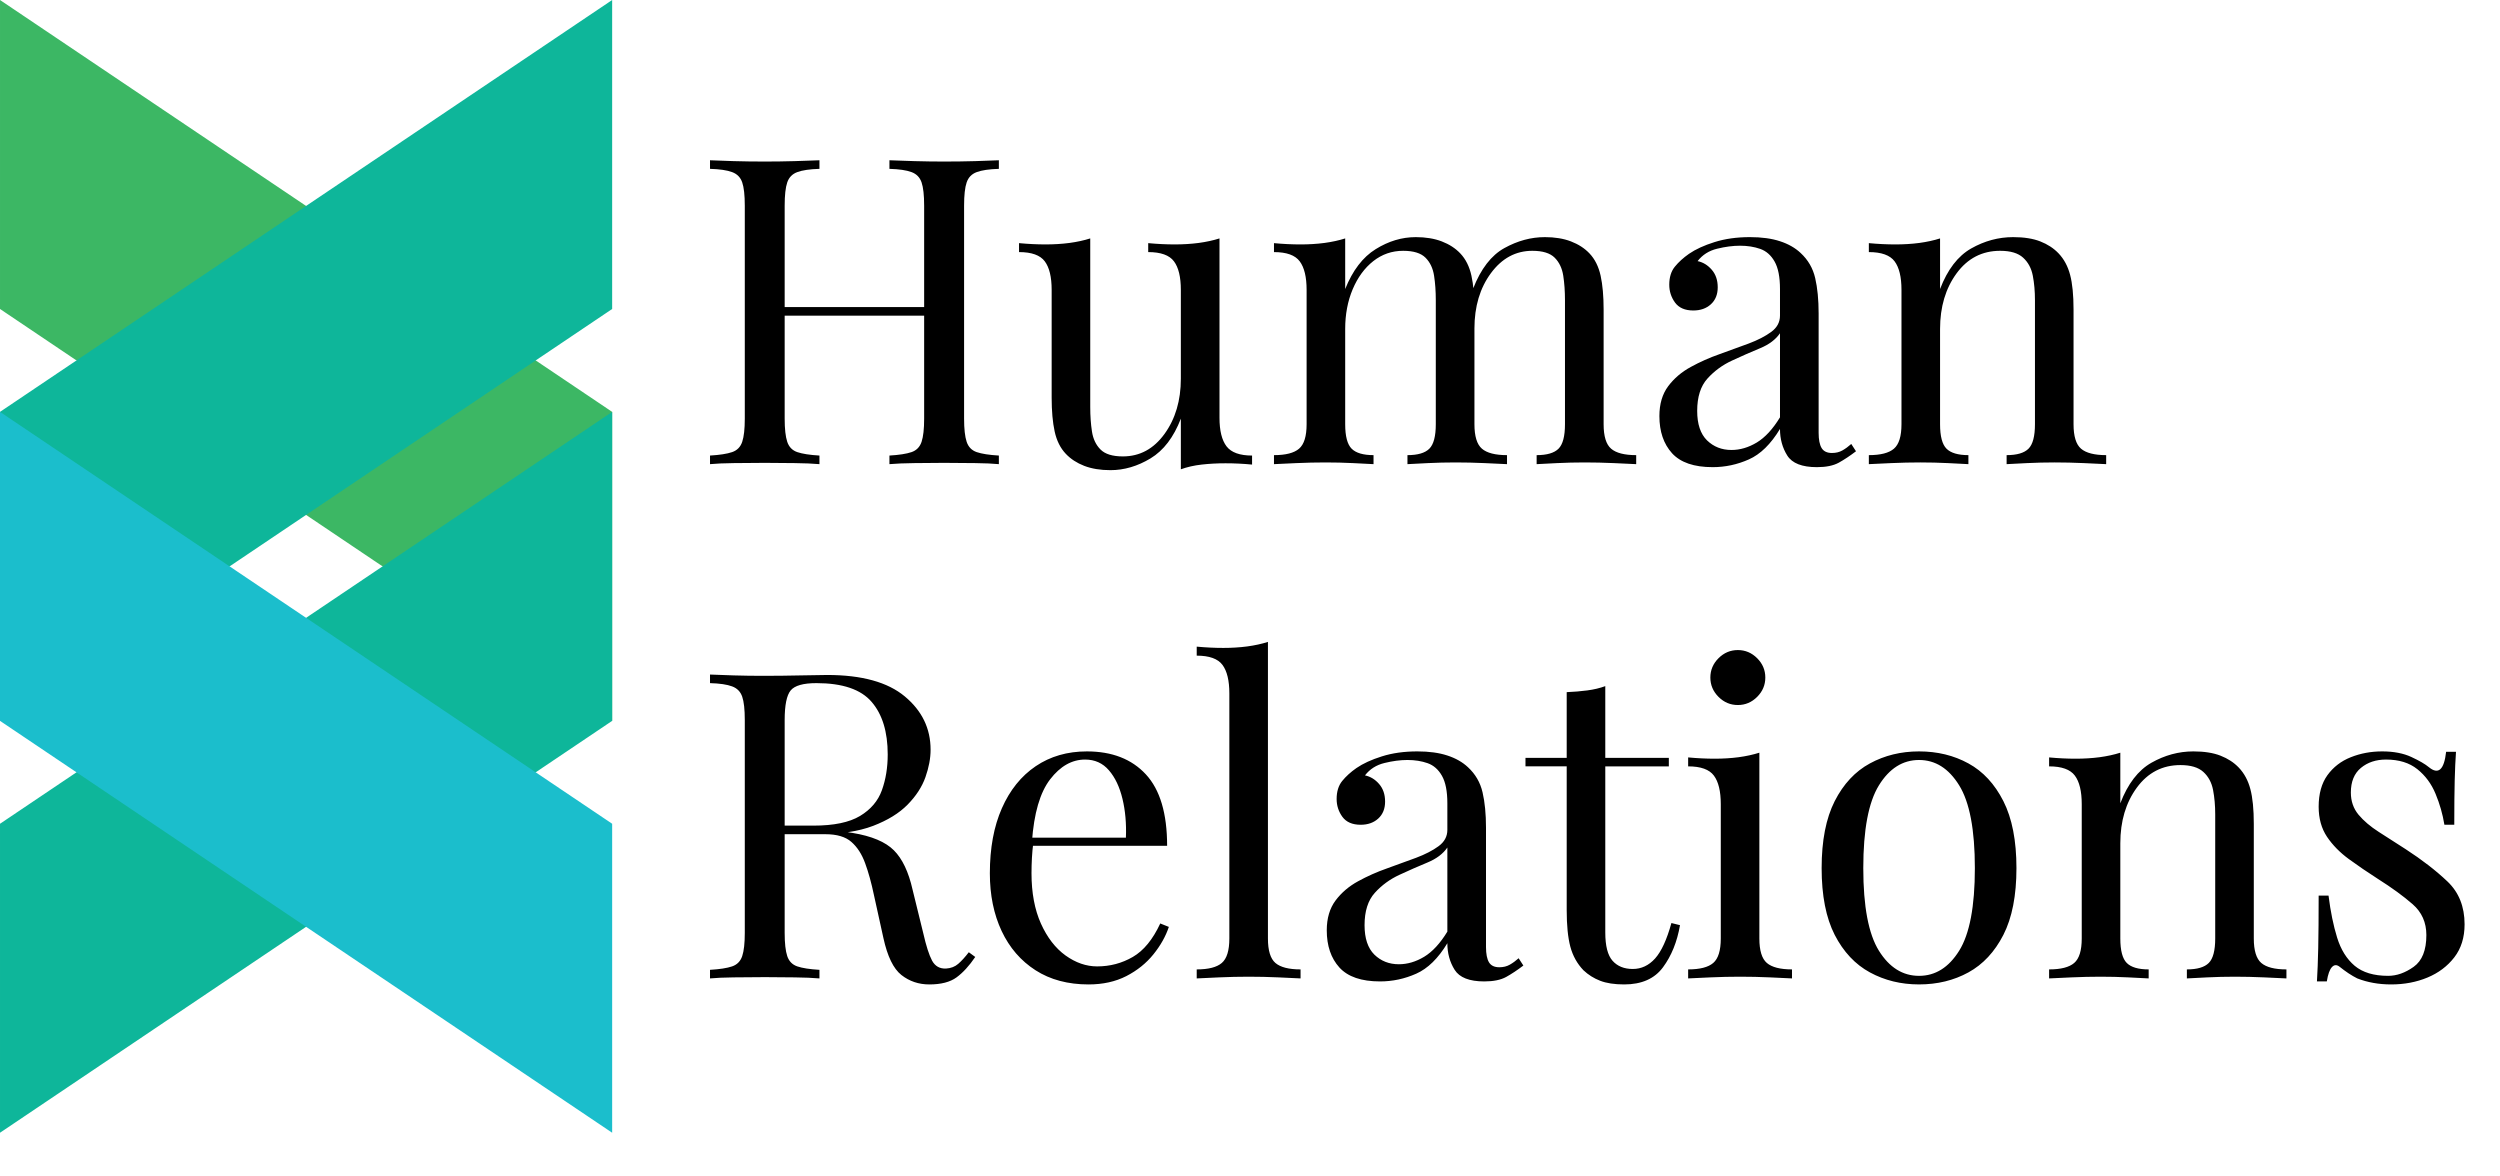
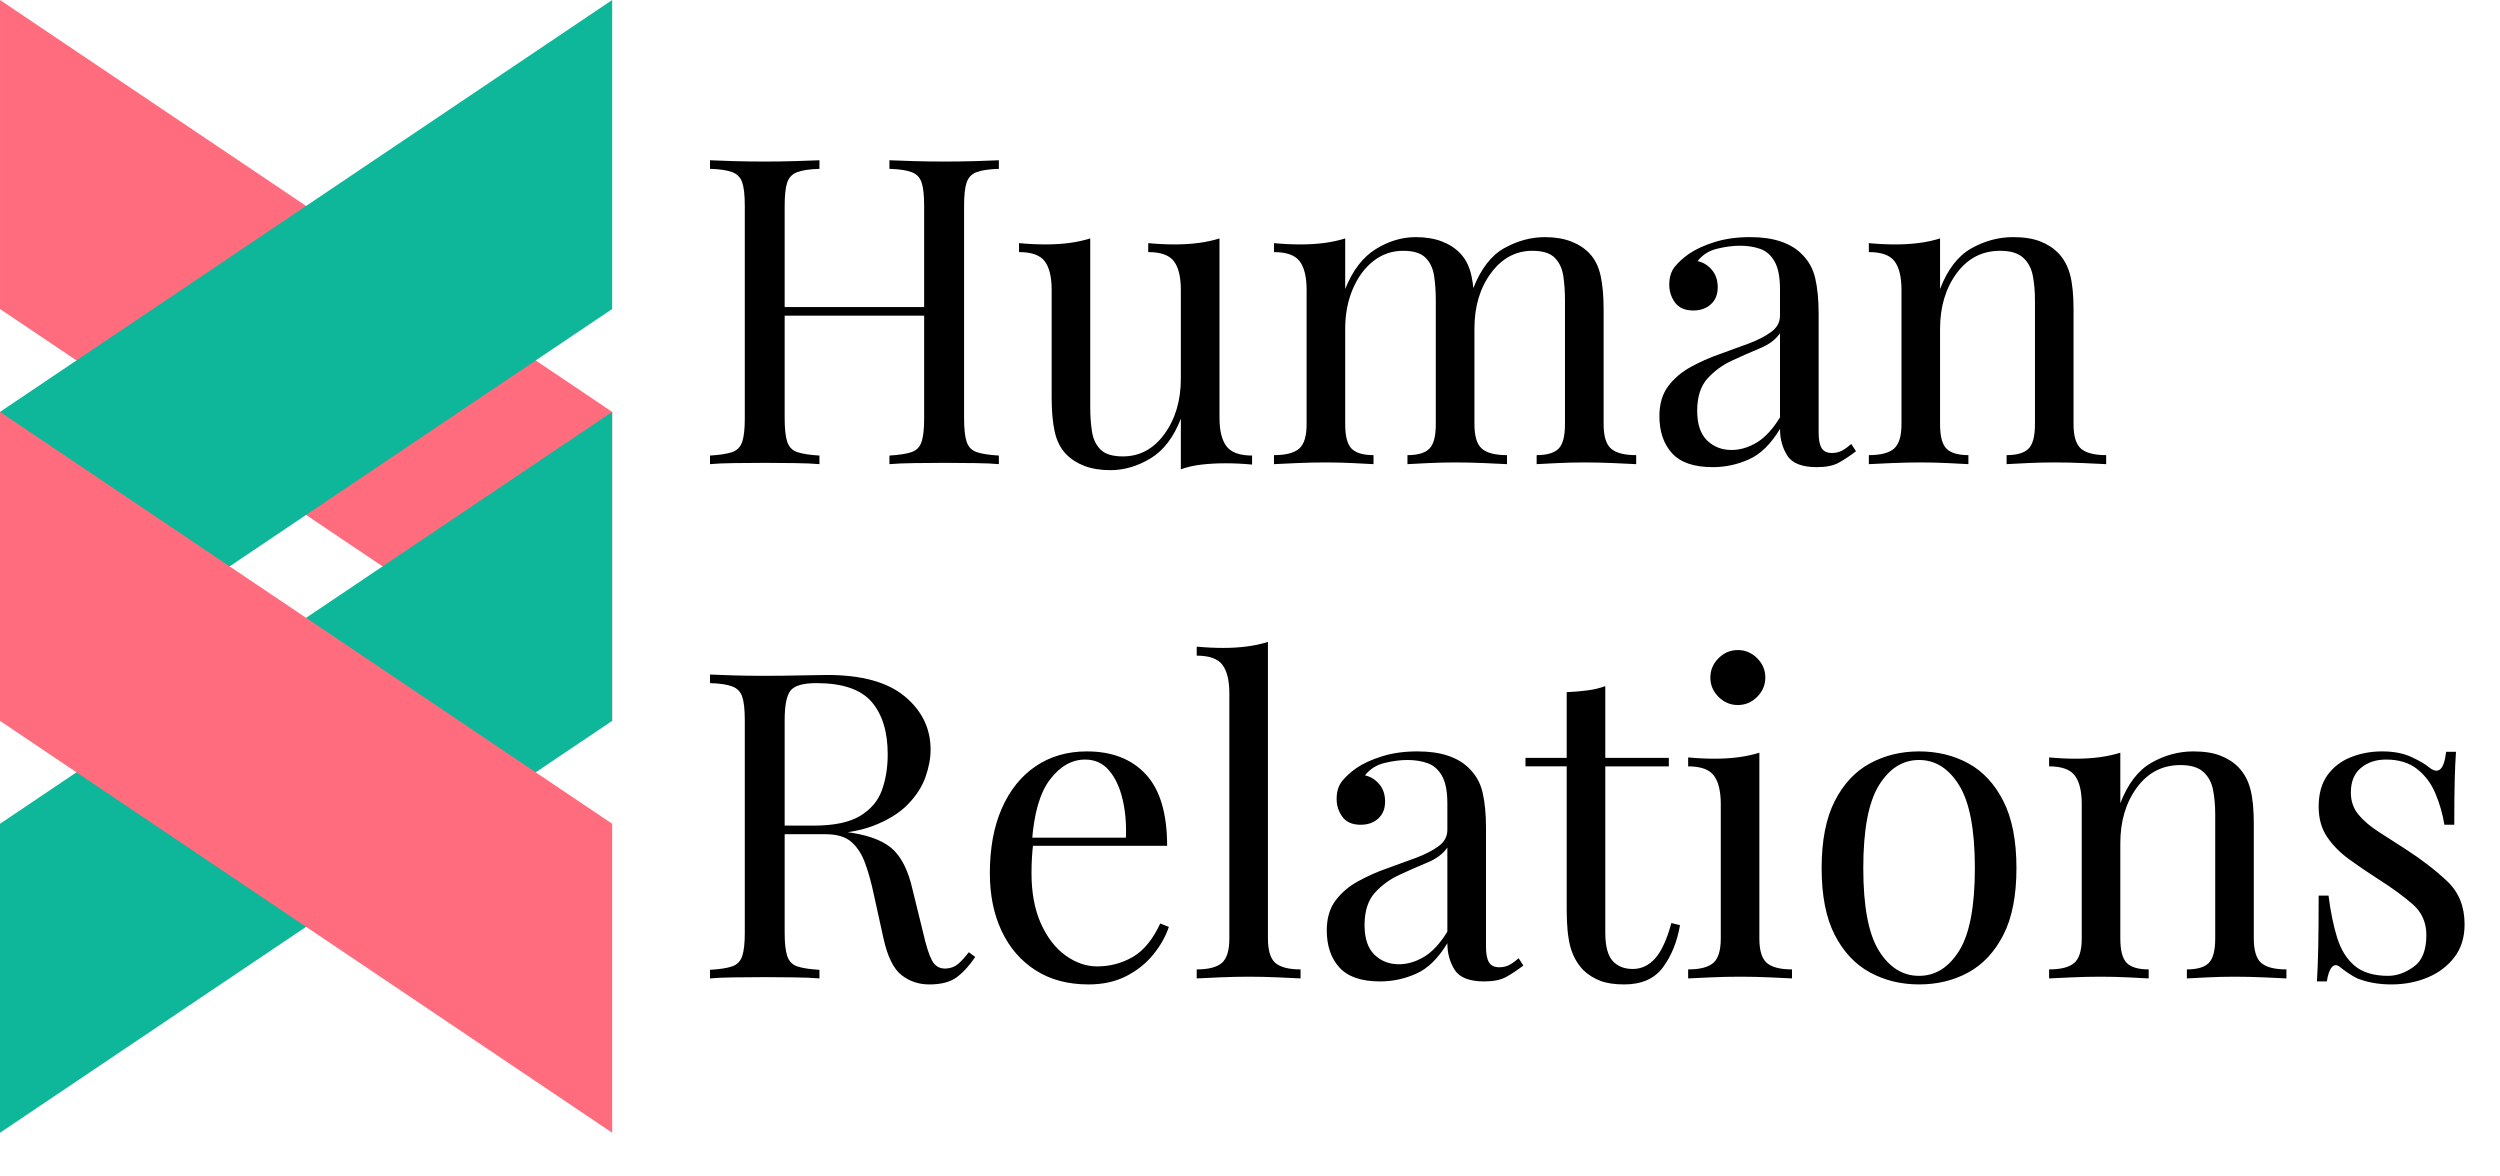
<svg xmlns="http://www.w3.org/2000/svg" version="1.1" viewBox="0.0 0.0 636.816 299.333" fill="none" stroke="none" stroke-linecap="square" stroke-miterlimit="10">
  <clipPath id="p.0">
    <path d="m0 0l636.816 0l0 299.333l-636.816 0l0 -299.333z" clip-rule="nonzero" />
  </clipPath>
  <g clip-path="url(#p.0)">
    <path fill="#000000" fill-opacity="0.0" d="m0 0l636.816 0l0 299.333l-636.816 0z" fill-rule="evenodd" />
    <path fill="#000000" fill-opacity="0.0" d="m167.265 0.003l501.386 0l0 288.535l-501.386 0z" fill-rule="evenodd" />
    <path fill="#000000" d="m226.562 118.23l0 -2.188q3.719 -0.219 5.625 -0.875q1.906 -0.656 2.562 -2.625q0.656 -1.969 0.656 -5.906l0 -54.219q0 -4.047 -0.656 -5.953q-0.656 -1.922 -2.562 -2.625q-1.906 -0.719 -5.625 -0.828l0 -2.188q2.516 0.109 6.328 0.219q3.828 0.109 7.547 0.109q4.266 0 7.984 -0.109q3.719 -0.109 6.016 -0.219l0 2.188q-3.719 0.109 -5.641 0.828q-1.906 0.703 -2.562 2.625q-0.656 1.906 -0.656 5.953l0 54.219q0 3.938 0.656 5.906q0.656 1.969 2.562 2.625q1.922 0.656 5.641 0.875l0 2.188q-2.297 -0.219 -6.016 -0.266q-3.719 -0.062 -7.984 -0.062q-3.719 0 -7.547 0.062q-3.812 0.047 -6.328 0.266zm-45.703 0l0 -2.188q3.719 -0.219 5.625 -0.875q1.922 -0.656 2.578 -2.625q0.656 -1.969 0.656 -5.906l0 -54.219q0 -4.047 -0.656 -5.953q-0.656 -1.922 -2.578 -2.625q-1.906 -0.719 -5.625 -0.828l0 -2.188q2.297 0.109 6.016 0.219q3.719 0.109 7.969 0.109q3.828 0 7.594 -0.109q3.781 -0.109 6.297 -0.219l0 2.188q-3.719 0.109 -5.641 0.828q-1.906 0.703 -2.562 2.625q-0.656 1.906 -0.656 5.953l0 54.219q0 3.938 0.656 5.906q0.656 1.969 2.562 2.625q1.922 0.656 5.641 0.875l0 2.188q-2.516 -0.219 -6.297 -0.266q-3.766 -0.062 -7.594 -0.062q-4.25 0 -7.969 0.062q-3.719 0.047 -6.016 0.266zm15.188 -37.828l0 -2.188l43.188 0l0 2.188l-43.188 0zm114.59 -19.672l0 45.688q0 4.922 1.797 7.281q1.797 2.344 6.5 2.344l0 2.297q-3.391 -0.328 -6.766 -0.328q-3.172 0 -6.078 0.328q-2.891 0.328 -5.297 1.203l0 -12.906q-2.734 7.109 -7.719 10.125q-4.969 3.0 -10.219 3.0q-3.828 0 -6.672 -1.094q-2.828 -1.094 -4.688 -3.062q-2.078 -2.188 -2.844 -5.688q-0.766 -3.5 -0.766 -8.641l0 -27.438q0 -4.922 -1.75 -7.266q-1.75 -2.359 -6.562 -2.359l0 -2.281q3.5 0.328 6.781 0.328q3.172 0 6.062 -0.375q2.906 -0.391 5.297 -1.156l0 42.953q0 3.391 0.438 6.234q0.438 2.844 2.188 4.594q1.75 1.75 5.688 1.75q6.453 0 10.609 -5.734q4.156 -5.75 4.156 -14.047l0 -22.641q0 -4.922 -1.75 -7.266q-1.75 -2.359 -6.562 -2.359l0 -2.281q3.5 0.328 6.781 0.328q3.172 0 6.062 -0.375q2.906 -0.391 5.312 -1.156zm49.957 -0.328q3.828 0 6.672 1.094q2.844 1.094 4.703 3.047q2.078 2.188 2.844 5.688q0.766 3.5 0.766 8.641l0 29.188q0 4.594 1.906 6.234q1.906 1.641 6.391 1.641l0 2.297q-1.859 -0.109 -5.688 -0.266q-3.812 -0.172 -7.422 -0.172q-3.609 0 -7.062 0.172q-3.438 0.156 -5.188 0.266l0 -2.297q3.938 0 5.578 -1.641q1.641 -1.641 1.641 -6.234l0 -31.594q0 -3.391 -0.438 -6.234q-0.438 -2.844 -2.188 -4.594q-1.75 -1.75 -5.688 -1.75q-4.266 0 -7.609 2.625q-3.328 2.625 -5.25 7.172q-1.906 4.531 -1.906 10.109l0 24.266q0 4.594 1.641 6.234q1.641 1.641 5.578 1.641l0 2.297q-1.75 -0.109 -5.203 -0.266q-3.438 -0.172 -7.031 -0.172q-3.609 0 -7.438 0.172q-3.828 0.156 -5.688 0.266l0 -2.297q4.484 0 6.391 -1.641q1.922 -1.641 1.922 -6.234l0 -34.219q0 -4.922 -1.75 -7.266q-1.75 -2.359 -6.562 -2.359l0 -2.281q3.5 0.328 6.781 0.328q3.172 0 6.062 -0.375q2.891 -0.391 5.297 -1.156l0 12.891q2.844 -7.109 7.766 -10.156q4.922 -3.062 10.172 -3.062zm32.906 0q3.828 0 6.672 1.094q2.844 1.094 4.703 3.047q2.078 2.188 2.844 5.688q0.766 3.5 0.766 8.641l0 29.188q0 4.594 1.906 6.234q1.906 1.641 6.391 1.641l0 2.297q-1.859 -0.109 -5.688 -0.266q-3.812 -0.172 -7.422 -0.172q-3.609 0 -7.062 0.172q-3.438 0.156 -5.188 0.266l0 -2.297q3.938 0 5.578 -1.641q1.641 -1.641 1.641 -6.234l0 -31.594q0 -3.391 -0.438 -6.234q-0.438 -2.844 -2.188 -4.594q-1.75 -1.75 -5.688 -1.75q-6.344 0 -10.547 5.688q-4.203 5.688 -4.203 14.109l-0.328 -10.172q2.938 -7.547 7.969 -10.328q5.031 -2.781 10.281 -2.781zm42.755 58.594q-7.109 0 -10.344 -3.547q-3.219 -3.562 -3.219 -9.469q0 -4.594 2.234 -7.594q2.25 -3.0 5.75 -4.906q3.5 -1.922 7.375 -3.281q3.875 -1.375 7.375 -2.688q3.5 -1.312 5.734 -2.953q2.25 -1.641 2.25 -4.156l0 -6.781q0 -4.594 -1.375 -7.0q-1.359 -2.406 -3.656 -3.219q-2.297 -0.812 -5.141 -0.812q-2.734 0 -5.844 0.766q-3.109 0.75 -4.969 3.156q2.078 0.438 3.594 2.188q1.531 1.75 1.531 4.484q0 2.734 -1.75 4.328q-1.734 1.578 -4.469 1.578q-3.172 0 -4.656 -2.016q-1.469 -2.031 -1.469 -4.547q0 -2.844 1.422 -4.594q1.422 -1.75 3.609 -3.281q2.516 -1.734 6.5 -2.984q3.984 -1.266 9.016 -1.266q4.484 0 7.656 1.047q3.172 1.031 5.25 2.984q2.844 2.625 3.719 6.406q0.875 3.766 0.875 9.016l0 30.391q0 2.625 0.766 3.891q0.766 1.25 2.625 1.25q1.531 0 2.672 -0.656q1.156 -0.656 2.25 -1.641l1.203 1.859q-2.297 1.75 -4.375 2.906q-2.078 1.141 -5.578 1.141q-5.688 0 -7.547 -2.953q-1.859 -2.953 -1.859 -6.781q-3.5 5.797 -7.938 7.766q-4.422 1.969 -9.219 1.969zm4.797 -4.375q3.281 0 6.453 -1.906q3.172 -1.922 5.906 -6.406l0 -21.422q-1.641 2.406 -5.094 3.828q-3.438 1.422 -7.109 3.125q-3.656 1.688 -6.281 4.594q-2.609 2.891 -2.609 8.234q0 5.031 2.5 7.5q2.516 2.453 6.234 2.453zm71.727 -54.219q4.156 0 6.938 1.094q2.797 1.094 4.656 3.047q2.078 2.188 2.938 5.469q0.875 3.281 0.875 8.859l0 29.188q0 4.594 1.906 6.234q1.922 1.641 6.406 1.641l0 2.297q-1.859 -0.109 -5.688 -0.266q-3.812 -0.172 -7.422 -0.172q-3.609 0 -7.062 0.172q-3.438 0.156 -5.188 0.266l0 -2.297q3.938 0 5.578 -1.641q1.641 -1.641 1.641 -6.234l0 -31.594q0 -3.391 -0.547 -6.234q-0.547 -2.844 -2.469 -4.594q-1.906 -1.75 -5.844 -1.75q-6.891 0 -11.109 5.75q-4.203 5.734 -4.203 14.156l0 24.266q0 4.594 1.641 6.234q1.641 1.641 5.578 1.641l0 2.297q-1.75 -0.109 -5.203 -0.266q-3.438 -0.172 -7.031 -0.172q-3.609 0 -7.438 0.172q-3.828 0.156 -5.688 0.266l0 -2.297q4.484 0 6.391 -1.641q1.922 -1.641 1.922 -6.234l0 -34.219q0 -4.922 -1.75 -7.266q-1.75 -2.359 -6.562 -2.359l0 -2.281q3.5 0.328 6.781 0.328q3.172 0 6.062 -0.375q2.891 -0.391 5.297 -1.156l0 12.891q2.844 -7.438 7.922 -10.328q5.094 -2.891 10.672 -2.891z" fill-rule="nonzero" />
    <path fill="#000000" d="m180.859 171.824q2.297 0.109 6.016 0.219q3.719 0.109 7.328 0.109q5.125 0 9.828 -0.109q4.703 -0.109 6.672 -0.109q13.234 0 19.781 5.469q6.562 5.469 6.562 13.562q0 3.281 -1.312 7.0q-1.312 3.703 -4.531 6.984q-3.219 3.281 -8.797 5.422q-5.578 2.125 -14.109 2.125l-10.5 0l0 -2.188l9.406 0q7.766 0 11.859 -2.453q4.109 -2.469 5.578 -6.562q1.484 -4.109 1.484 -9.125q0 -8.641 -4.109 -13.391q-4.094 -4.766 -14.047 -4.766q-5.031 0 -6.562 1.859q-1.531 1.859 -1.531 7.547l0 54.219q0 3.938 0.656 5.906q0.656 1.969 2.562 2.625q1.922 0.656 5.641 0.875l0 2.188q-2.516 -0.219 -6.297 -0.266q-3.766 -0.062 -7.594 -0.062q-4.25 0 -7.969 0.062q-3.719 0.047 -6.016 0.266l0 -2.188q3.719 -0.219 5.625 -0.875q1.922 -0.656 2.578 -2.625q0.656 -1.969 0.656 -5.906l0 -54.219q0 -4.047 -0.656 -5.953q-0.656 -1.922 -2.578 -2.625q-1.906 -0.719 -5.625 -0.828l0 -2.188zm17.375 38.812q5.906 0.219 9.297 0.5q3.391 0.266 5.516 0.484q2.141 0.219 4.109 0.547q7.328 1.203 10.547 4.438q3.219 3.219 4.75 10.0l2.734 11.141q1.094 4.812 2.234 6.953q1.156 2.125 3.562 2.016q1.859 -0.109 3.109 -1.203q1.266 -1.094 2.688 -2.953l1.641 1.203q-2.297 3.391 -4.766 5.203q-2.453 1.797 -6.938 1.797q-4.047 0 -7.109 -2.406q-3.047 -2.406 -4.578 -9.406l-2.406 -10.922q-0.984 -4.703 -2.25 -8.141q-1.25 -3.453 -3.5 -5.422q-2.234 -1.969 -6.609 -1.969l-11.812 0l-0.219 -1.859zm78.61 -19.234q9.625 0 15.031 5.844q5.422 5.844 5.422 18.203l-38.594 0l-0.109 -2.078l28.203 0q0.219 -5.359 -0.875 -9.891q-1.094 -4.547 -3.453 -7.266q-2.344 -2.734 -6.062 -2.734q-5.031 0 -8.906 5.031q-3.875 5.016 -4.641 15.953l0.328 0.438q-0.219 1.641 -0.328 3.609q-0.109 1.969 -0.109 3.938q0 7.438 2.391 12.797q2.406 5.344 6.281 8.141q3.891 2.781 8.047 2.781q4.922 0 9.078 -2.406q4.156 -2.406 7.0 -8.531l2.188 0.875q-1.203 3.609 -3.938 7.0q-2.734 3.391 -6.891 5.531q-4.156 2.125 -9.625 2.125q-7.875 0 -13.5 -3.609q-5.625 -3.609 -8.641 -10.0q-3.0 -6.391 -3.0 -14.703q0 -9.625 3.062 -16.562q3.062 -6.953 8.625 -10.719q5.578 -3.766 13.016 -3.766zm46.132 -27.891l0 75.547q0 4.594 1.906 6.234q1.922 1.641 6.406 1.641l0 2.297q-1.859 -0.109 -5.641 -0.266q-3.766 -0.172 -7.578 -0.172q-3.719 0 -7.547 0.172q-3.828 0.156 -5.688 0.266l0 -2.297q4.484 0 6.391 -1.641q1.922 -1.641 1.922 -6.234l0 -62.422q0 -4.922 -1.75 -7.266q-1.75 -2.359 -6.562 -2.359l0 -2.297q3.5 0.328 6.781 0.328q3.172 0 6.062 -0.375q2.906 -0.391 5.297 -1.156zm28.549 86.484q-7.109 0 -10.344 -3.547q-3.219 -3.562 -3.219 -9.469q0 -4.594 2.234 -7.594q2.25 -3.0 5.75 -4.906q3.5 -1.922 7.375 -3.281q3.875 -1.375 7.375 -2.688q3.5 -1.312 5.734 -2.953q2.25 -1.641 2.25 -4.156l0 -6.781q0 -4.594 -1.375 -7.0q-1.359 -2.406 -3.656 -3.219q-2.297 -0.812 -5.141 -0.812q-2.734 0 -5.844 0.766q-3.109 0.75 -4.969 3.156q2.078 0.438 3.594 2.188q1.531 1.75 1.531 4.484q0 2.734 -1.75 4.328q-1.734 1.578 -4.469 1.578q-3.172 0 -4.656 -2.016q-1.469 -2.031 -1.469 -4.547q0 -2.844 1.422 -4.594q1.422 -1.75 3.609 -3.281q2.516 -1.734 6.5 -2.984q3.984 -1.266 9.016 -1.266q4.484 0 7.656 1.047q3.172 1.031 5.25 2.984q2.844 2.625 3.719 6.406q0.875 3.766 0.875 9.016l0 30.391q0 2.625 0.766 3.891q0.766 1.25 2.625 1.25q1.531 0 2.672 -0.656q1.156 -0.656 2.25 -1.641l1.203 1.859q-2.297 1.75 -4.375 2.906q-2.078 1.141 -5.578 1.141q-5.688 0 -7.547 -2.953q-1.859 -2.953 -1.859 -6.781q-3.5 5.797 -7.938 7.766q-4.422 1.969 -9.219 1.969zm4.797 -4.375q3.281 0 6.453 -1.906q3.172 -1.922 5.906 -6.406l0 -21.422q-1.641 2.406 -5.094 3.828q-3.438 1.422 -7.109 3.125q-3.656 1.688 -6.281 4.594q-2.609 2.891 -2.609 8.234q0 5.031 2.5 7.5q2.516 2.453 6.234 2.453zm52.586 -70.844l0 18.266l16.188 0l0 2.172l-16.188 0l0 42.312q0 5.141 1.859 7.219q1.859 2.078 5.141 2.078q3.281 0 5.688 -2.672q2.406 -2.688 4.156 -9.031l2.188 0.547q-1.094 6.344 -4.328 10.719q-3.219 4.375 -9.891 4.375q-3.719 0 -6.125 -0.938q-2.391 -0.922 -4.25 -2.672q-2.406 -2.516 -3.344 -6.016q-0.922 -3.5 -0.922 -9.297l0 -36.625l-10.5 0l0 -2.172l10.5 0l0 -16.734q2.734 -0.109 5.234 -0.438q2.516 -0.328 4.594 -1.094zm33.765 -9.188q2.844 0 4.922 2.078q2.078 2.078 2.078 4.922q0 2.844 -2.078 4.922q-2.078 2.078 -4.922 2.078q-2.844 0 -4.922 -2.078q-2.078 -2.078 -2.078 -4.922q0 -2.844 2.078 -4.922q2.078 -2.078 4.922 -2.078zm5.484 26.141l0 47.328q0 4.594 1.906 6.234q1.922 1.641 6.406 1.641l0 2.297q-1.859 -0.109 -5.641 -0.266q-3.766 -0.172 -7.578 -0.172q-3.719 0 -7.547 0.172q-3.828 0.156 -5.688 0.266l0 -2.297q4.484 0 6.391 -1.641q1.922 -1.641 1.922 -6.234l0 -34.219q0 -4.922 -1.75 -7.266q-1.75 -2.359 -6.562 -2.359l0 -2.281q3.5 0.328 6.781 0.328q3.172 0 6.062 -0.375q2.891 -0.391 5.297 -1.156zm40.674 -0.328q7.0 0 12.578 3.062q5.578 3.047 8.906 9.609q3.328 6.562 3.328 17.062q0 10.484 -3.328 17.0q-3.328 6.5 -8.906 9.562q-5.578 3.062 -12.578 3.062q-6.891 0 -12.516 -3.062q-5.625 -3.062 -8.969 -9.562q-3.328 -6.516 -3.328 -17.0q0 -10.5 3.328 -17.062q3.344 -6.562 8.969 -9.609q5.625 -3.062 12.516 -3.062zm0 2.188q-6.234 0 -10.219 6.453q-3.984 6.438 -3.984 21.094q0 14.641 3.984 21.047q3.984 6.391 10.219 6.391q6.234 0 10.219 -6.391q4.0 -6.406 4.0 -21.047q0 -14.656 -4.0 -21.094q-3.984 -6.453 -10.219 -6.453zm69.865 -2.188q4.156 0 6.938 1.094q2.797 1.094 4.656 3.047q2.078 2.188 2.938 5.469q0.875 3.281 0.875 8.859l0 29.188q0 4.594 1.906 6.234q1.922 1.641 6.406 1.641l0 2.297q-1.859 -0.109 -5.688 -0.266q-3.812 -0.172 -7.422 -0.172q-3.609 0 -7.062 0.172q-3.438 0.156 -5.188 0.266l0 -2.297q3.938 0 5.578 -1.641q1.641 -1.641 1.641 -6.234l0 -31.594q0 -3.391 -0.547 -6.234q-0.547 -2.844 -2.469 -4.594q-1.906 -1.75 -5.844 -1.75q-6.891 0 -11.109 5.75q-4.203 5.734 -4.203 14.156l0 24.266q0 4.594 1.641 6.234q1.641 1.641 5.578 1.641l0 2.297q-1.75 -0.109 -5.203 -0.266q-3.438 -0.172 -7.031 -0.172q-3.609 0 -7.438 0.172q-3.828 0.156 -5.688 0.266l0 -2.297q4.484 0 6.391 -1.641q1.922 -1.641 1.922 -6.234l0 -34.219q0 -4.922 -1.75 -7.266q-1.75 -2.359 -6.562 -2.359l0 -2.281q3.5 0.328 6.781 0.328q3.172 0 6.062 -0.375q2.891 -0.391 5.297 -1.156l0 12.891q2.844 -7.438 7.922 -10.328q5.094 -2.891 10.672 -2.891zm48.097 0q4.375 0 7.438 1.422q3.062 1.422 4.484 2.609q3.609 2.953 4.375 -3.922l2.516 0q-0.219 3.062 -0.328 7.266q-0.109 4.203 -0.109 11.312l-2.516 0q-0.656 -4.047 -2.25 -7.875q-1.578 -3.828 -4.641 -6.281q-3.062 -2.453 -7.984 -2.453q-3.828 0 -6.391 2.125q-2.562 2.125 -2.562 6.281q0 3.281 1.953 5.641q1.969 2.344 5.141 4.375q3.172 2.016 6.891 4.422q6.234 4.047 10.609 8.203q4.375 4.156 4.375 10.922q0 5.031 -2.625 8.422q-2.625 3.391 -6.844 5.141q-4.203 1.75 -9.234 1.75q-2.406 0 -4.547 -0.391q-2.125 -0.375 -4.078 -1.141q-1.094 -0.547 -2.25 -1.312q-1.141 -0.766 -2.234 -1.641q-1.094 -0.875 -1.969 0.062q-0.875 0.922 -1.312 3.656l-2.516 0q0.219 -3.5 0.328 -8.531q0.109 -5.031 0.109 -13.328l2.516 0q0.766 6.109 2.188 10.703q1.422 4.594 4.469 7.172q3.062 2.562 8.531 2.562q3.281 0 6.5 -2.297q3.234 -2.297 3.234 -8.094q0 -4.812 -3.5 -7.859q-3.5 -3.062 -8.859 -6.453q-3.922 -2.516 -7.375 -5.031q-3.438 -2.516 -5.578 -5.688q-2.125 -3.172 -2.125 -7.656q0 -4.922 2.234 -8.031q2.25 -3.109 5.953 -4.578q3.719 -1.484 7.984 -1.484z" fill-rule="nonzero" />
-     <path fill="#3cb764" d="m155.933 183.62l-155.932 -104.916l0 -78.704l155.932 104.916z" fill-rule="evenodd" />
-     <path fill="#0eb69a" d="m7.572179E-4 288.539l155.932 -104.916l0 -78.704l-155.932 104.916z" fill-rule="evenodd" />
-     <path fill="#0eb69a" d="m7.572179E-4 183.62l155.932 -104.916l0 -78.704l-155.932 104.916z" fill-rule="evenodd" />
-     <path fill="#1bbecc" d="m155.933 288.539l-155.932 -104.916l0 -78.704l155.932 104.916z" fill-rule="evenodd" />
+     <path fill="#ff6c7d" d="m155.933 183.622l-155.932 -104.916l0 -78.704l155.932 104.916z" fill-rule="evenodd" />
+     <path fill="#0eb69a" d="m7.572179E-4 288.54l155.932 -104.916l0 -78.704l-155.932 104.916z" fill-rule="evenodd" />
+     <path fill="#0eb69a" d="m7.572179E-4 183.622l155.932 -104.916l0 -78.704l-155.932 104.916z" fill-rule="evenodd" />
+     <path fill="#ff6c7d" d="m155.933 288.54l-155.932 -104.916l0 -78.704l155.932 104.916z" fill-rule="evenodd" />
  </g>
</svg>
